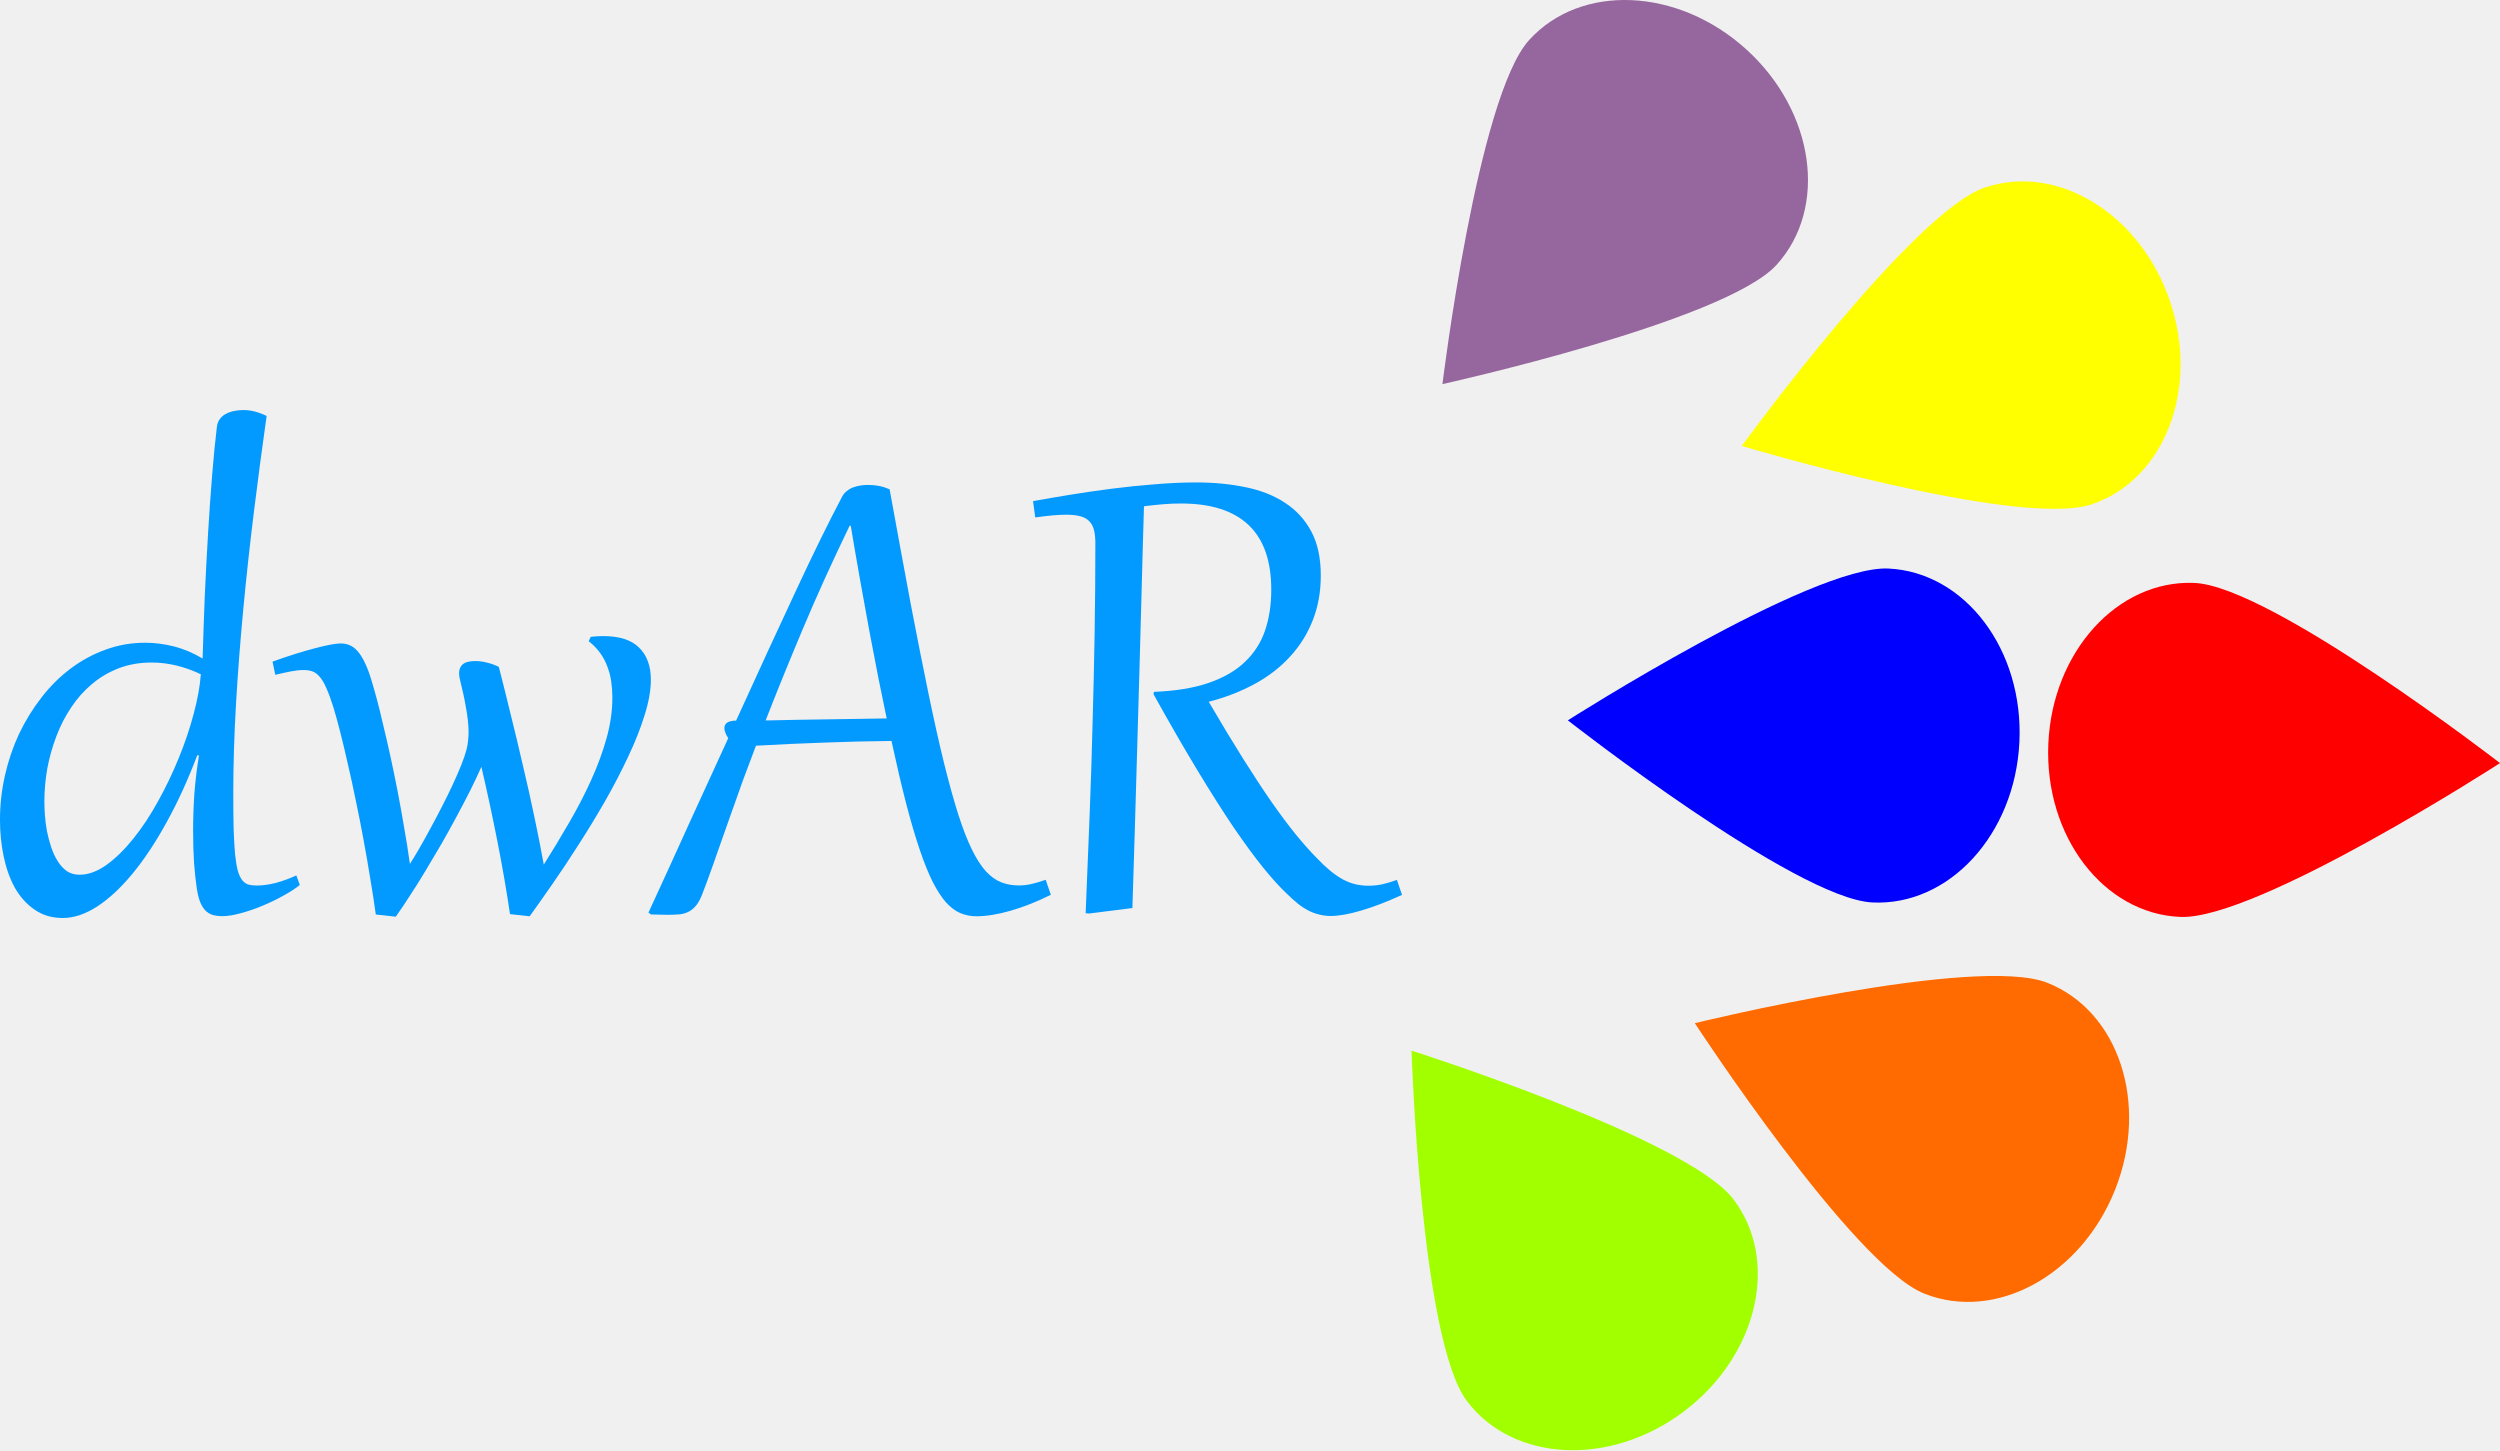
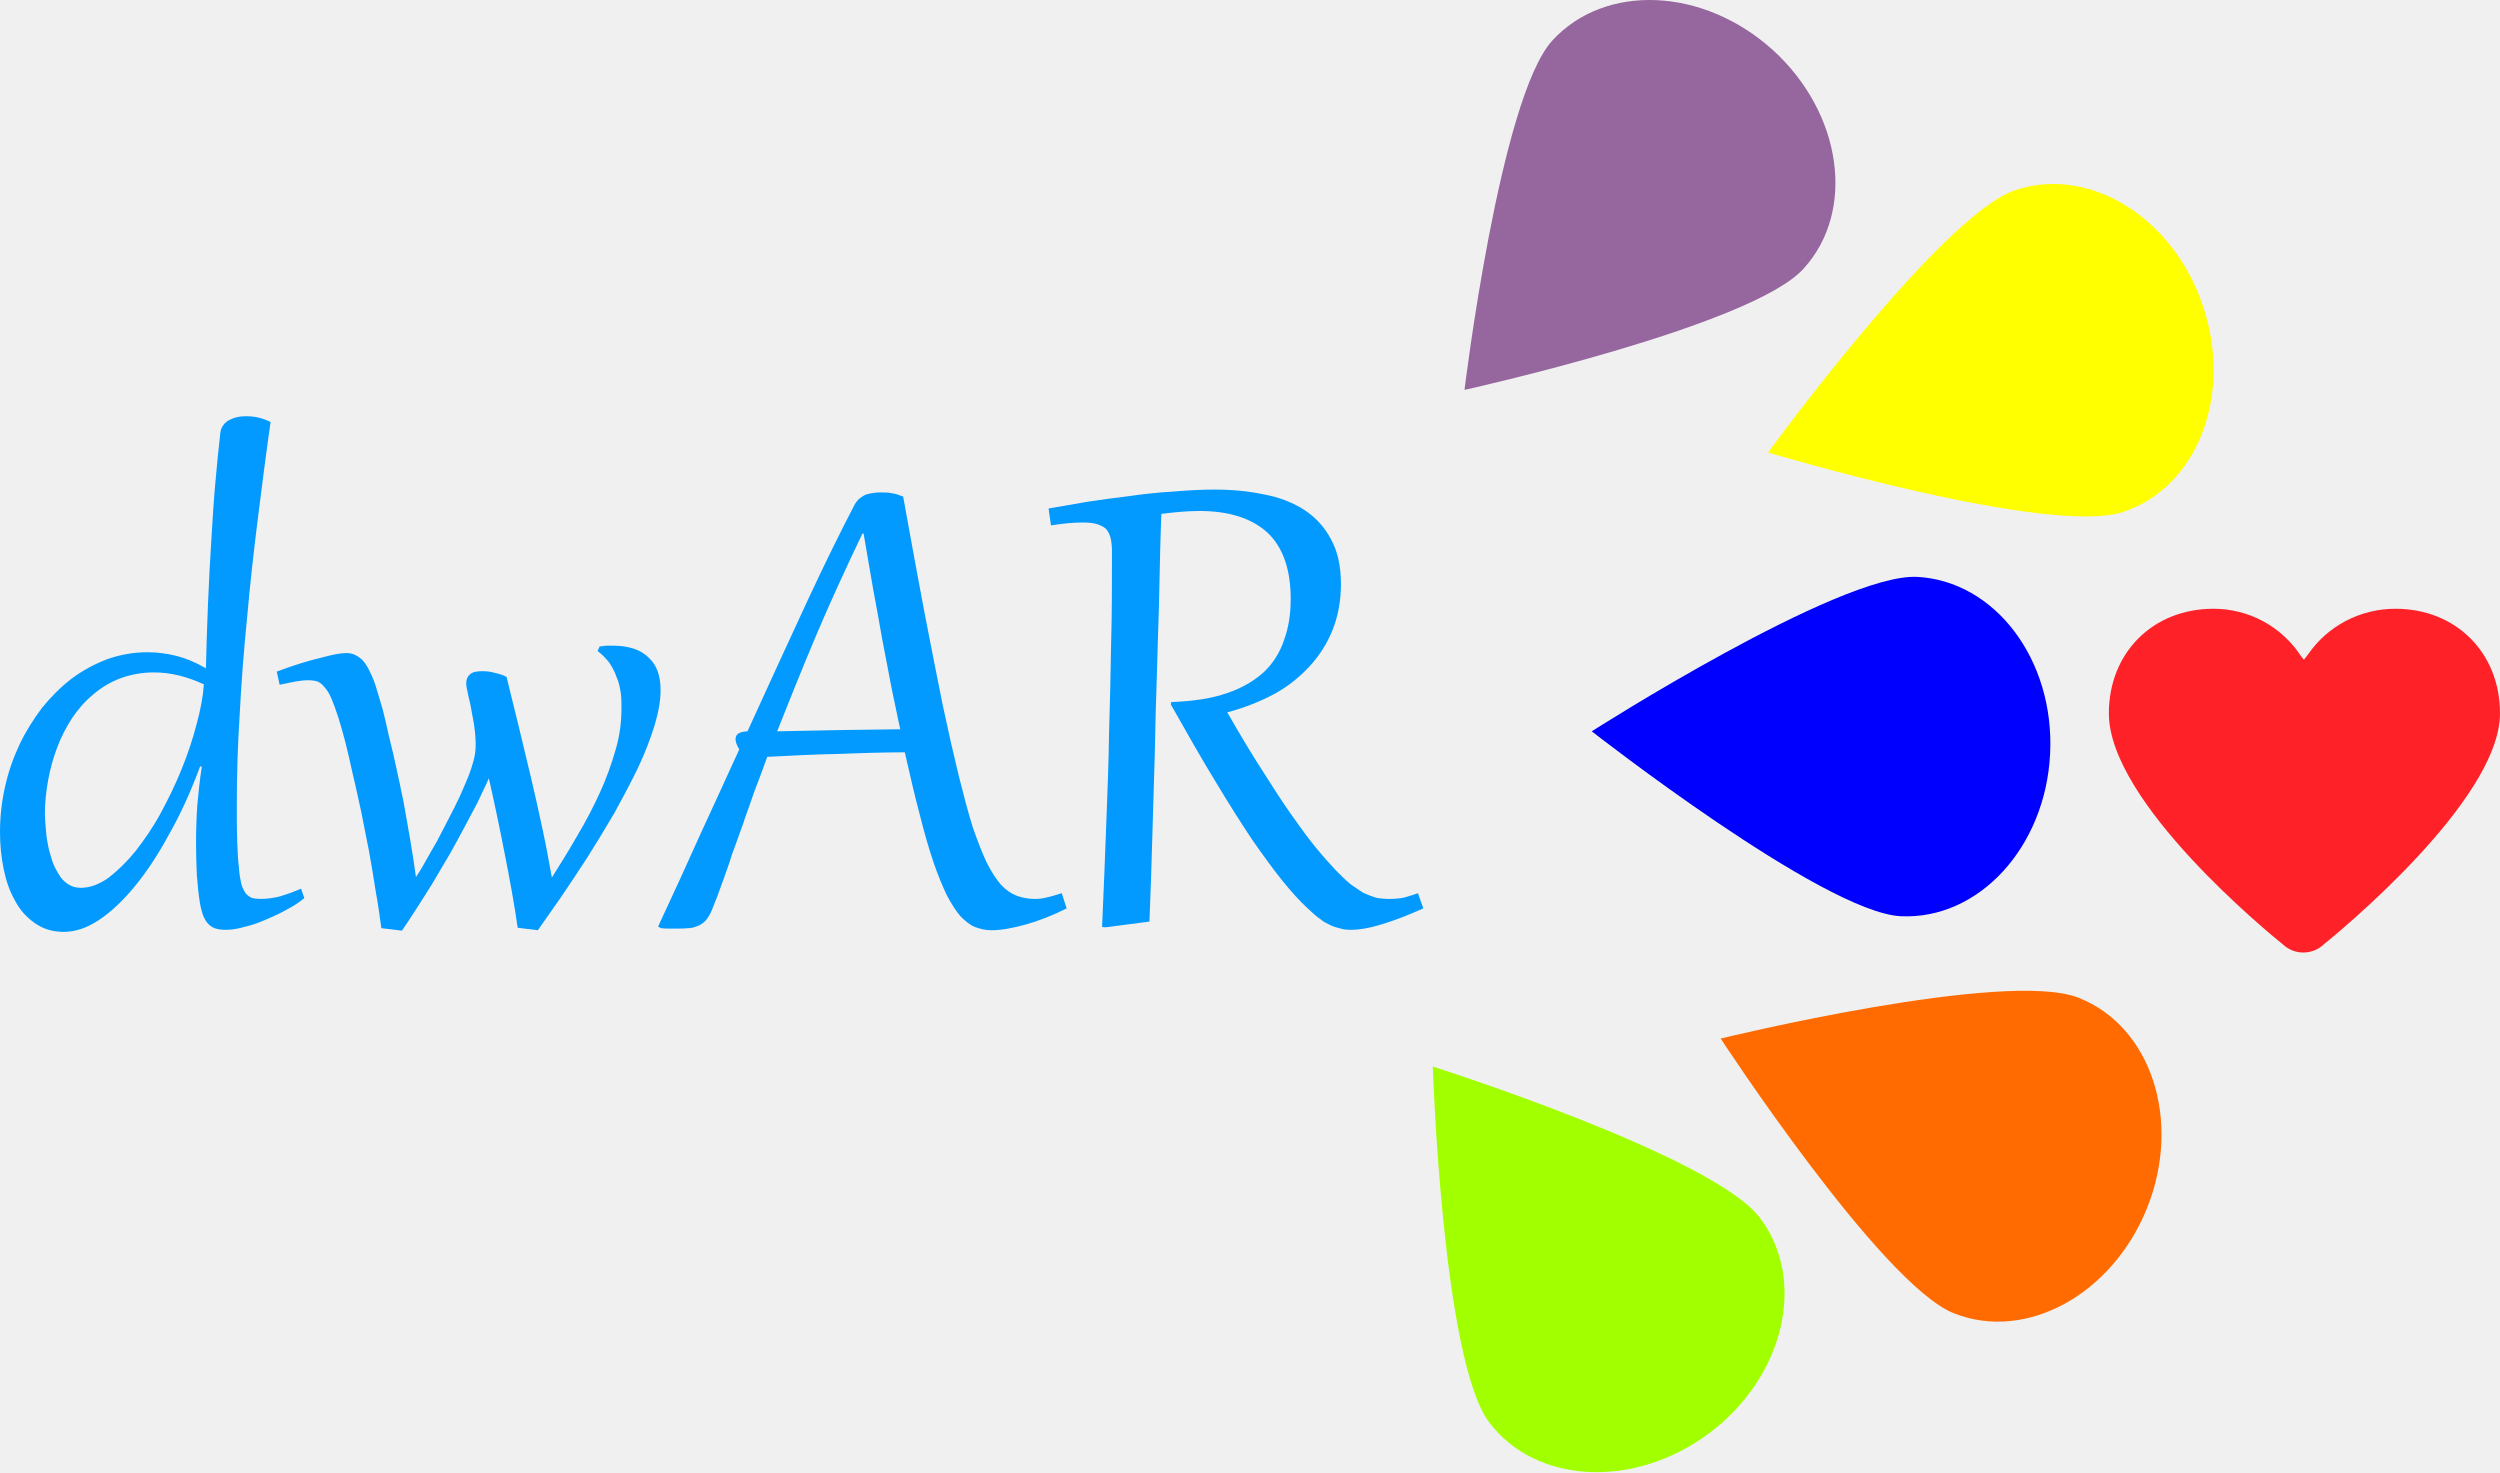
- <svg xmlns="http://www.w3.org/2000/svg" version="1.1" id="Layer_1" x="0px" y="0px" viewBox="0 0 493.008 285.986" xml:space="preserve" width="493.008" height="285.986">
-   <defs id="defs89">
-     <linearGradient id="SVGID_1_" gradientUnits="userSpaceOnUse" x1="20.532" y1="20.532" x2="113.944" y2="113.943">
-       <stop offset="0" style="stop-color:#6EC7DB" id="stop2" />
-       <stop offset="1" style="stop-color:#30AFCC" id="stop4" />
-     </linearGradient>
+ <svg xmlns="http://www.w3.org/2000/svg" version="1.1" id="Layer_1" x="0px" y="0px" viewBox="0 0 485.624 285.969" xml:space="preserve" width="485.624" height="285.969">
+   <defs id="defs39">
+     <pattern y="0" x="0" height="6" width="6" patternUnits="userSpaceOnUse" id="EMFhbasepattern" />
  </defs>
-   <g id="g56" transform="translate(-9.122359,-128.8392)" />
-   <g id="g58" transform="translate(-9.122359,-128.8392)" />
-   <g id="g60" transform="translate(-9.122359,-128.8392)" />
-   <g id="g62" transform="translate(-9.122359,-128.8392)" />
-   <g id="g64" transform="translate(-9.122359,-128.8392)" />
-   <g id="g66" transform="translate(-9.122359,-128.8392)" />
-   <g id="g68" transform="translate(-9.122359,-128.8392)" />
-   <g id="g70" transform="translate(-9.122359,-128.8392)" />
-   <g id="g72" transform="translate(-9.122359,-128.8392)" />
-   <g id="g74" transform="translate(-9.122359,-128.8392)" />
-   <g id="g76" transform="translate(-9.122359,-128.8392)" />
-   <g id="g78" transform="translate(-9.122359,-128.8392)" />
-   <g id="g80" transform="translate(-9.122359,-128.8392)" />
-   <g id="g82" transform="translate(-9.122359,-128.8392)" />
-   <g id="g84" transform="translate(-9.122359,-128.8392)" />
-   <flowRoot xml:space="preserve" id="flowRoot962" style="font-style:normal;font-weight:normal;font-size:40px;line-height:1.25;font-family:sans-serif;letter-spacing:0px;word-spacing:0px;fill:#000000;fill-opacity:1;stroke:none" transform="translate(-9.122359,-128.8392)">
-     <flowRegion id="flowRegion964">
-       <rect id="rect966" width="244" height="57" x="67" y="414" />
-     </flowRegion>
-     <flowPara id="flowPara968" />
-   </flowRoot>
-   <g id="layer2" transform="translate(-9.122359,-128.8392)" />
-   <g id="layer1" transform="translate(-9.122359,-128.8392)">
-     <g transform="matrix(0.1994633,-4.115556,3.424897,0.16599,254.8482,111.6913)" style="fill:#0000ff;fill-opacity:1;fill-rule:evenodd" id="g16-4">
-       <path style="fill:#0000ff;fill-opacity:1" d="m -37.847,46.732 c 4.418,0 8,-3.582 8,-8 0,-4.418 -8,-18 -8,-18 0,0 -8,13.582 -8,18 0,4.418 3.582,8 8,8 z" id="path4" />
-     </g>
-     <g aria-label="dwAR" transform="matrix(3.703268,0,0,3.703268,-432.2031,-1356.126)" style="font-style:normal;font-variant:normal;font-weight:normal;font-stretch:normal;font-size:40px;line-height:1.25;font-family:Gabriola;-inkscape-font-specification:'Gabriola, Normal';font-variant-ligatures:normal;font-variant-caps:normal;font-variant-numeric:normal;font-feature-settings:normal;text-align:start;letter-spacing:0px;word-spacing:0px;writing-mode:lr-tb;text-anchor:start;fill:#039aff;fill-opacity:1;stroke:#ffffff;stroke-width:0;stroke-miterlimit:4;stroke-dasharray:none;stroke-opacity:1" id="flowRoot954">
-       <path d="m 133.371,423.133 q -0.352,2.48 -0.674,5.078 -0.322,2.598 -0.566,5.176 -0.244,2.578 -0.391,5.078 -0.146,2.5 -0.146,4.795 0,1.104 0.019,1.895 0.029,0.791 0.078,1.338 0.059,0.547 0.146,0.869 0.098,0.322 0.234,0.498 0.146,0.176 0.332,0.234 0.186,0.049 0.439,0.049 0.469,0 1.006,-0.137 0.547,-0.146 1.104,-0.4 l 0.186,0.508 q -0.352,0.283 -0.889,0.576 -0.527,0.293 -1.113,0.537 -0.586,0.244 -1.152,0.391 -0.557,0.156 -0.967,0.156 -0.303,0 -0.527,-0.068 -0.225,-0.068 -0.391,-0.244 -0.156,-0.166 -0.273,-0.449 -0.107,-0.283 -0.176,-0.723 -0.088,-0.586 -0.146,-1.367 -0.049,-0.781 -0.049,-1.699 0,-0.977 0.068,-1.982 0.078,-1.016 0.244,-2.022 l -0.088,-0.019 q -0.752,1.982 -1.641,3.584 -0.879,1.602 -1.816,2.734 -0.938,1.133 -1.885,1.748 -0.947,0.605 -1.816,0.605 -0.879,0 -1.514,-0.449 -0.635,-0.439 -1.045,-1.162 -0.4,-0.732 -0.596,-1.67 -0.195,-0.947 -0.195,-1.943 0,-1.201 0.264,-2.363 0.264,-1.172 0.752,-2.217 0.498,-1.045 1.191,-1.934 0.693,-0.898 1.553,-1.543 0.859,-0.645 1.855,-1.006 1.006,-0.371 2.109,-0.371 0.771,0 1.533,0.195 0.771,0.195 1.533,0.645 0.049,-1.66 0.117,-3.369 0.078,-1.719 0.176,-3.34 0.098,-1.621 0.215,-3.066 0.117,-1.445 0.254,-2.578 0.029,-0.234 0.156,-0.4 0.127,-0.176 0.322,-0.273 0.195,-0.107 0.439,-0.156 0.244,-0.049 0.498,-0.049 0.586,0 1.23,0.313 z m -3.506,13.76 q -1.318,-0.625 -2.617,-0.625 -0.947,0 -1.748,0.303 -0.791,0.303 -1.426,0.84 -0.635,0.527 -1.113,1.25 -0.479,0.713 -0.791,1.543 -0.312,0.82 -0.479,1.709 -0.156,0.889 -0.156,1.768 0,0.312 0.029,0.723 0.029,0.4 0.107,0.84 0.088,0.43 0.225,0.85 0.137,0.41 0.342,0.742 0.205,0.332 0.488,0.537 0.293,0.195 0.684,0.195 0.703,0 1.436,-0.527 0.732,-0.527 1.426,-1.397 0.703,-0.869 1.318,-1.992 0.625,-1.123 1.104,-2.305 0.488,-1.191 0.791,-2.344 0.312,-1.162 0.381,-2.109 z" style="fill:#039aff;fill-opacity:1" id="path1108" />
-       <path d="m 146.33,449.666 q -0.273,-1.855 -0.664,-3.838 -0.391,-1.992 -0.859,-4.004 -0.264,0.596 -0.605,1.279 -0.342,0.674 -0.732,1.397 -0.381,0.713 -0.801,1.445 -0.42,0.723 -0.84,1.416 -0.41,0.684 -0.82,1.309 -0.4,0.625 -0.762,1.133 l -1.064,-0.117 q -0.127,-0.938 -0.303,-1.963 -0.166,-1.035 -0.361,-2.08 -0.195,-1.055 -0.41,-2.07 -0.205,-1.016 -0.42,-1.924 -0.205,-0.918 -0.4,-1.68 -0.195,-0.771 -0.361,-1.309 -0.195,-0.625 -0.371,-1.016 -0.166,-0.391 -0.352,-0.605 -0.176,-0.215 -0.381,-0.293 -0.205,-0.078 -0.469,-0.078 -0.312,0 -0.674,0.068 -0.352,0.068 -0.85,0.186 l -0.146,-0.703 q 1.309,-0.469 2.266,-0.713 0.957,-0.254 1.367,-0.254 0.244,0 0.459,0.088 0.225,0.088 0.42,0.303 0.195,0.215 0.381,0.586 0.186,0.371 0.361,0.938 0.127,0.41 0.293,1.025 0.166,0.615 0.342,1.387 0.186,0.762 0.381,1.65 0.195,0.889 0.381,1.846 0.186,0.957 0.352,1.953 0.176,0.986 0.312,1.963 0.215,-0.332 0.498,-0.82 0.283,-0.488 0.586,-1.055 0.312,-0.566 0.615,-1.162 0.312,-0.605 0.576,-1.172 0.264,-0.566 0.459,-1.055 0.195,-0.488 0.283,-0.83 0.059,-0.234 0.078,-0.459 0.029,-0.234 0.029,-0.459 0,-0.303 -0.039,-0.645 -0.039,-0.352 -0.107,-0.703 -0.059,-0.352 -0.137,-0.703 -0.078,-0.352 -0.156,-0.664 -0.068,-0.264 -0.068,-0.42 0,-0.312 0.195,-0.479 0.205,-0.176 0.674,-0.176 0.313,0 0.635,0.088 0.332,0.078 0.615,0.225 0.312,1.211 0.635,2.549 0.332,1.328 0.645,2.695 0.322,1.357 0.605,2.705 0.283,1.338 0.508,2.578 0.684,-1.084 1.338,-2.217 0.664,-1.133 1.172,-2.256 0.518,-1.133 0.83,-2.246 0.312,-1.113 0.312,-2.168 0,-0.439 -0.059,-0.85 -0.059,-0.42 -0.205,-0.801 -0.137,-0.381 -0.381,-0.723 -0.244,-0.342 -0.615,-0.635 l 0.107,-0.234 q 0.176,-0.019 0.342,-0.029 0.166,-0.01 0.322,-0.01 1.299,0 1.914,0.615 0.625,0.615 0.625,1.709 0,0.83 -0.332,1.885 -0.322,1.045 -0.869,2.197 -0.537,1.152 -1.221,2.354 -0.684,1.191 -1.406,2.314 -0.713,1.123 -1.406,2.119 -0.684,0.986 -1.221,1.729 z" style="fill:#039aff;fill-opacity:1" id="path1110" />
-       <path d="m 158.205,444.031 q -0.352,0.996 -0.615,1.738 -0.254,0.732 -0.449,1.279 -0.195,0.547 -0.342,0.947 -0.146,0.391 -0.273,0.713 -0.156,0.371 -0.352,0.576 -0.195,0.205 -0.42,0.293 -0.225,0.098 -0.488,0.107 -0.264,0.019 -0.557,0.019 -0.166,0 -0.41,-0.01 -0.254,0 -0.459,-0.01 l -0.137,-0.098 q 1.172,-2.539 2.217,-4.854 1.055,-2.314 2.031,-4.434 -0.205,-0.322 -0.205,-0.537 0,-0.391 0.625,-0.4 1.787,-3.926 3.184,-6.914 1.396,-2.998 2.461,-5.01 0.098,-0.186 0.254,-0.303 0.156,-0.127 0.342,-0.195 0.186,-0.068 0.391,-0.098 0.205,-0.029 0.4,-0.029 0.283,0 0.557,0.049 0.273,0.049 0.586,0.186 0.615,3.389 1.123,6.104 0.518,2.705 0.957,4.824 0.439,2.119 0.83,3.701 0.391,1.572 0.752,2.705 0.361,1.123 0.723,1.855 0.361,0.732 0.742,1.152 0.391,0.42 0.82,0.586 0.43,0.166 0.938,0.166 0.332,0 0.674,-0.078 0.342,-0.078 0.752,-0.225 l 0.273,0.801 q -1.123,0.557 -2.148,0.85 -1.025,0.293 -1.816,0.293 -0.449,0 -0.85,-0.166 -0.391,-0.166 -0.762,-0.566 -0.361,-0.41 -0.713,-1.094 -0.342,-0.684 -0.693,-1.719 -0.352,-1.035 -0.723,-2.461 -0.371,-1.436 -0.781,-3.33 -1.807,0.019 -3.574,0.088 -1.758,0.059 -3.643,0.166 -0.381,1.006 -0.693,1.846 -0.303,0.84 -0.527,1.484 z m 8.184,-4.785 q -0.205,-0.967 -0.439,-2.139 -0.234,-1.182 -0.479,-2.49 -0.244,-1.318 -0.498,-2.744 -0.254,-1.426 -0.498,-2.891 h -0.059 q -1.406,2.91 -2.51,5.537 -1.104,2.627 -1.963,4.834 1.68,-0.039 3.252,-0.059 1.572,-0.029 3.193,-0.049 z" style="fill:#039aff;fill-opacity:1" id="path1112" />
-       <path d="m 177.502,429.94 q 0,-0.41 -0.068,-0.703 -0.068,-0.293 -0.244,-0.479 -0.166,-0.186 -0.469,-0.273 -0.303,-0.088 -0.771,-0.088 -0.645,0 -1.65,0.146 l -0.117,-0.869 q 0.908,-0.166 1.982,-0.342 1.084,-0.176 2.217,-0.322 1.143,-0.146 2.285,-0.234 1.152,-0.098 2.207,-0.098 1.416,0 2.627,0.254 1.211,0.244 2.1,0.83 0.889,0.576 1.397,1.523 0.508,0.947 0.508,2.354 0,1.299 -0.43,2.383 -0.42,1.074 -1.201,1.924 -0.771,0.85 -1.875,1.455 -1.104,0.605 -2.461,0.957 1.016,1.738 1.846,3.057 0.83,1.318 1.523,2.314 0.693,0.986 1.27,1.699 0.576,0.703 1.084,1.221 0.4,0.42 0.752,0.713 0.352,0.283 0.674,0.459 0.332,0.176 0.664,0.254 0.332,0.078 0.693,0.078 0.391,0 0.742,-0.078 0.352,-0.078 0.771,-0.234 l 0.273,0.801 q -1.24,0.566 -2.197,0.84 -0.957,0.283 -1.602,0.283 -0.322,0 -0.615,-0.078 -0.293,-0.068 -0.576,-0.215 -0.283,-0.146 -0.566,-0.371 -0.283,-0.234 -0.605,-0.547 -0.527,-0.498 -1.221,-1.348 -0.693,-0.859 -1.572,-2.139 -0.869,-1.289 -1.934,-3.047 -1.064,-1.758 -2.344,-4.063 l 0.019,-0.127 q 1.729,-0.068 2.92,-0.479 1.191,-0.41 1.924,-1.113 0.742,-0.703 1.074,-1.67 0.332,-0.977 0.332,-2.178 0,-2.305 -1.211,-3.447 -1.211,-1.143 -3.584,-1.143 -0.508,0 -0.967,0.039 -0.459,0.039 -1.016,0.107 -0.019,0.752 -0.059,2.012 -0.029,1.26 -0.078,2.9 -0.039,1.631 -0.098,3.584 -0.059,1.943 -0.117,4.072 -0.059,2.119 -0.127,4.365 -0.068,2.236 -0.137,4.463 l -2.314,0.293 -0.176,-0.019 q 0.117,-2.803 0.215,-5.313 0.098,-2.51 0.156,-4.883 0.068,-2.383 0.107,-4.707 0.039,-2.334 0.039,-4.775 z" style="fill:#039aff;fill-opacity:1" id="path1114" />
-     </g>
-     <path style="fill:#96669e;fill-opacity:1;fill-rule:evenodd;stroke-width:3.759" d="m 353.515,138.591 c -13.477,-12.239 -32.659,-13.07 -42.844,-1.854 -10.185,11.215 -17.093,67.851 -17.093,67.851 0,0 55.712,-12.313 65.897,-23.529 10.185,-11.215 7.517,-30.229 -5.96,-42.468 z" id="path4-2" />
-     <path style="fill:#ff6b00;fill-opacity:1;fill-rule:evenodd;stroke-width:3.759" d="m 426.252,363.386 c 6.693,-16.93 0.697,-35.17 -13.392,-40.739 -14.089,-5.57 -69.517,7.964 -69.517,7.964 0,0 31.191,47.776 45.28,53.346 14.089,5.57 30.936,-3.64 37.629,-20.57 z" id="path4-6" />
-     <path style="fill:#a2ff00;fill-opacity:1;fill-rule:evenodd;stroke-width:3.759" d="m 341.243,407.144 c 14.522,-10.979 18.888,-29.676 9.752,-41.761 -9.136,-12.085 -63.516,-29.356 -63.516,-29.356 0,0 1.79,57.028 10.927,69.113 9.136,12.085 28.315,12.982 42.837,2.003 z" id="path4-29" />
-     <path style="fill:#ffff00;fill-opacity:1;fill-rule:evenodd;stroke-width:3.759" d="m 437.076,188.289 c -5.818,-17.25 -22.172,-27.309 -36.528,-22.467 -14.355,4.842 -47.949,50.96 -47.949,50.96 0,0 54.663,16.351 69.018,11.509 14.355,-4.842 21.276,-22.751 15.458,-40.001 z" id="path4-4" />
-     <path style="fill:#ff0000;fill-opacity:1;fill-rule:evenodd;stroke-width:3.759" d="m 413.058,275.573 c -0.766,18.189 10.884,33.451 26.02,34.088 15.137,0.637 63.052,-30.338 63.052,-30.338 0,0 -45.143,-34.893 -60.279,-35.53 -15.136,-0.637 -28.028,13.591 -28.794,31.78 z" id="path4-1" />
-   </g>
+   <path style="fill:#fe2127;fill-opacity:1;stroke-width:0.237" d="m 465.302,118.251 c -6.831,0 -13.176,3.328 -16.991,8.908 l -0.788,1.001 -0.525,-0.67 c -3.771,-5.787 -10.129,-9.24 -17.03,-9.24 -11.775,0 -20.322,8.546 -20.322,20.32 0,17.385 31.471,43.005 33.766,44.85 1.084,1.035 2.501,1.605 4.005,1.605 1.505,0 2.922,-0.569 4.007,-1.606 2.303,-1.857 34.199,-27.883 34.199,-44.848 0,-11.774 -8.547,-20.32 -20.322,-20.32 z" id="path4" />
+   <g id="g6" transform="translate(-526.6385,-106.032)" />
+   <g id="g8" transform="translate(-526.6385,-106.032)" />
+   <g id="g10" transform="translate(-526.6385,-106.032)" />
+   <g id="g12" transform="translate(-526.6385,-106.032)" />
+   <g id="g14" transform="translate(-526.6385,-106.032)" />
+   <g id="g16" transform="translate(-526.6385,-106.032)" />
+   <g id="g18" transform="translate(-526.6385,-106.032)" />
+   <g id="g20" transform="translate(-526.6385,-106.032)" />
+   <g id="g22" transform="translate(-526.6385,-106.032)" />
+   <g id="g24" transform="translate(-526.6385,-106.032)" />
+   <g id="g26" transform="translate(-526.6385,-106.032)" />
+   <g id="g28" transform="translate(-526.6385,-106.032)" />
+   <g id="g30" transform="translate(-526.6385,-106.032)" />
+   <g id="g32" transform="translate(-526.6385,-106.032)" />
+   <g id="g34" transform="translate(-526.6385,-106.032)" />
+   <path id="path851" d="m 398.237,146.377 c 0.88,-18.24 -10.72,-33.52 -25.84,-34.32 -15.12,-0.72 -63.2,30 -63.2,30 0,0 44.88,35.12 60,35.92 15.2,0.72 28.16,-13.44 29.04,-31.6 z" style="fill:#0000ff;fill-opacity:1;fill-rule:evenodd;stroke:none" />
+   <path id="path853" d="m 52.56,81.977 c -0.88,6.16 -1.68,12.4 -2.48,18.8 -0.8,6.4 -1.52,12.8 -2.08,19.2 -0.64,6.32 -1.12,12.64 -1.44,18.8 -0.4,6.16 -0.56,12.08 -0.56,17.76 0,2.72 0,5.04 0.08,7.04 0.08,1.92 0.16,3.6 0.32,4.88 0.08,1.36 0.32,2.48 0.48,3.28 0.24,0.8 0.56,1.36 0.88,1.84 0.4,0.4 0.8,0.72 1.28,0.88 0.4,0.08 0.96,0.16 1.6,0.16 1.12,0 2.4,-0.16 3.68,-0.48 1.36,-0.4 2.72,-0.88 4.16,-1.52 l 0.64,1.84 c -0.88,0.72 -1.92,1.44 -3.28,2.16 -1.28,0.72 -2.64,1.36 -4.16,2 -1.44,0.64 -2.8,1.12 -4.24,1.44 -1.36,0.4 -2.56,0.56 -3.6,0.56 -0.72,0 -1.36,-0.08 -1.92,-0.24 -0.56,-0.16 -1.04,-0.48 -1.44,-0.88 -0.4,-0.4 -0.72,-0.96 -1.04,-1.68 -0.24,-0.72 -0.48,-1.6 -0.64,-2.64 -0.24,-1.44 -0.4,-3.2 -0.56,-5.12 -0.08,-1.92 -0.16,-4 -0.16,-6.24 0,-2.4 0.08,-4.88 0.24,-7.36 0.24,-2.48 0.48,-5.04 0.88,-7.52 l -0.32,-0.08 c -1.84,4.96 -3.84,9.36 -6.08,13.28 -2.16,4 -4.4,7.36 -6.72,10.16 -2.32,2.8 -4.64,4.96 -6.96,6.48 -2.32,1.52 -4.56,2.24 -6.72,2.24 -2.16,0 -4,-0.56 -5.6,-1.68 C 5.2,178.217 3.92,176.857 2.96,175.017 1.92,173.257 1.2,171.177 0.72,168.857 0.24,166.537 0,164.137 0,161.657 c 0,-2.96 0.32,-5.92 0.96,-8.72 0.64,-2.96 1.6,-5.68 2.8,-8.24 1.2,-2.56 2.72,-4.96 4.4,-7.2 1.76,-2.16 3.68,-4.08 5.76,-5.68 2.16,-1.6 4.4,-2.8 6.88,-3.76 2.48,-0.88 5.12,-1.36 7.84,-1.36 1.84,0 3.76,0.24 5.68,0.72 1.84,0.48 3.76,1.28 5.68,2.4 0.08,-4.08 0.24,-8.24 0.4,-12.48 0.16,-4.24 0.4,-8.32 0.64,-12.32 0.24,-4 0.48,-7.84 0.8,-11.36 0.32,-3.6 0.64,-6.8 0.96,-9.6 0.08,-0.56 0.24,-1.04 0.56,-1.44 0.32,-0.48 0.72,-0.8 1.2,-1.04 0.48,-0.24 1.04,-0.48 1.6,-0.56 0.64,-0.16 1.28,-0.16 1.84,-0.16 1.44,0 2.96,0.32 4.56,1.12 z M 39.6,132.937 c -3.28,-1.52 -6.48,-2.32 -9.68,-2.32 -2.32,0 -4.48,0.4 -6.48,1.12 -1.92,0.72 -3.68,1.76 -5.28,3.12 -1.6,1.28 -2.96,2.88 -4.16,4.64 -1.12,1.76 -2.16,3.68 -2.88,5.68 -0.8,2.08 -1.36,4.16 -1.76,6.32 -0.4,2.24 -0.64,4.4 -0.64,6.56 0,0.8 0.08,1.68 0.16,2.72 0.08,0.96 0.16,2 0.4,3.12 0.16,1.04 0.48,2.08 0.8,3.12 0.32,1.04 0.8,1.92 1.28,2.72 0.48,0.88 1.12,1.52 1.84,2 0.72,0.48 1.52,0.72 2.48,0.72 1.76,0 3.52,-0.64 5.36,-1.92 1.76,-1.36 3.52,-3.04 5.28,-5.2 1.68,-2.16 3.36,-4.56 4.88,-7.36 1.52,-2.8 2.88,-5.6 4.08,-8.56 1.2,-2.96 2.16,-5.84 2.88,-8.64 0.8,-2.88 1.28,-5.52 1.44,-7.84 z" style="fill:#039aff;fill-opacity:1;fill-rule:nonzero;stroke:none" />
+   <path id="path855" d="m 52.56,81.977 c -0.88,6.16 -1.68,12.4 -2.48,18.8 -0.8,6.4 -1.52,12.8 -2.08,19.2 -0.64,6.32 -1.12,12.64 -1.44,18.8 -0.4,6.16 -0.56,12.08 -0.56,17.76 0,2.72 0,5.04 0.08,7.04 0.08,1.92 0.16,3.6 0.32,4.88 0.08,1.36 0.32,2.48 0.48,3.28 0.24,0.8 0.56,1.36 0.88,1.84 0.4,0.4 0.8,0.72 1.28,0.88 0.4,0.08 0.96,0.16 1.6,0.16 1.12,0 2.4,-0.16 3.68,-0.48 1.36,-0.4 2.72,-0.88 4.16,-1.52 l 0.64,1.84 c -0.88,0.72 -1.92,1.44 -3.28,2.16 -1.28,0.72 -2.64,1.36 -4.16,2 -1.44,0.64 -2.8,1.12 -4.24,1.44 -1.36,0.4 -2.56,0.56 -3.6,0.56 -0.72,0 -1.36,-0.08 -1.92,-0.24 -0.56,-0.16 -1.04,-0.48 -1.44,-0.88 -0.4,-0.4 -0.72,-0.96 -1.04,-1.68 -0.24,-0.72 -0.48,-1.6 -0.64,-2.64 -0.24,-1.44 -0.4,-3.2 -0.56,-5.12 -0.08,-1.92 -0.16,-4 -0.16,-6.24 0,-2.4 0.08,-4.88 0.24,-7.36 0.24,-2.48 0.48,-5.04 0.88,-7.52 l -0.32,-0.08 c -1.84,4.96 -3.84,9.36 -6.08,13.28 -2.16,4 -4.4,7.36 -6.72,10.16 -2.32,2.8 -4.64,4.96 -6.96,6.48 -2.32,1.52 -4.56,2.24 -6.72,2.24 -2.16,0 -4,-0.56 -5.6,-1.68 C 5.2,178.217 3.92,176.857 2.96,175.017 1.92,173.257 1.2,171.177 0.72,168.857 0.24,166.537 0,164.137 0,161.657 c 0,-2.96 0.32,-5.92 0.96,-8.72 0.64,-2.96 1.6,-5.68 2.8,-8.24 1.2,-2.56 2.72,-4.96 4.4,-7.2 1.76,-2.16 3.68,-4.08 5.76,-5.68 2.16,-1.6 4.4,-2.8 6.88,-3.76 2.48,-0.88 5.12,-1.36 7.84,-1.36 1.84,0 3.76,0.24 5.68,0.72 1.84,0.48 3.76,1.28 5.68,2.4 0.08,-4.08 0.24,-8.24 0.4,-12.48 0.16,-4.24 0.4,-8.32 0.64,-12.32 0.24,-4 0.48,-7.84 0.8,-11.36 0.32,-3.6 0.64,-6.8 0.96,-9.6 0.08,-0.56 0.24,-1.04 0.56,-1.44 0.32,-0.48 0.72,-0.8 1.2,-1.04 0.48,-0.24 1.04,-0.48 1.6,-0.56 0.64,-0.16 1.28,-0.16 1.84,-0.16 1.44,0 2.96,0.32 4.56,1.12 z M 39.6,132.937 c -3.28,-1.52 -6.48,-2.32 -9.68,-2.32 -2.32,0 -4.48,0.4 -6.48,1.12 -1.92,0.72 -3.68,1.76 -5.28,3.12 -1.6,1.28 -2.96,2.88 -4.16,4.64 -1.12,1.76 -2.16,3.68 -2.88,5.68 -0.8,2.08 -1.36,4.16 -1.76,6.32 -0.4,2.24 -0.64,4.4 -0.64,6.56 0,0.8 0.08,1.68 0.16,2.72 0.08,0.96 0.16,2 0.4,3.12 0.16,1.04 0.48,2.08 0.8,3.12 0.32,1.04 0.8,1.92 1.28,2.72 0.48,0.88 1.12,1.52 1.84,2 0.72,0.48 1.52,0.72 2.48,0.72 1.76,0 3.52,-0.64 5.36,-1.92 1.76,-1.36 3.52,-3.04 5.28,-5.2 1.68,-2.16 3.36,-4.56 4.88,-7.36 1.52,-2.8 2.88,-5.6 4.08,-8.56 1.2,-2.96 2.16,-5.84 2.88,-8.64 0.8,-2.88 1.28,-5.52 1.44,-7.84 z" style="fill:none;stroke:none" />
+   <path id="path857" d="m 100.559,180.217 c -0.64,-4.56 -1.52,-9.28 -2.48,-14.16 -0.96,-4.96 -2,-9.92 -3.12,-14.88 -0.64,1.52 -1.44,3.04 -2.24,4.8 -0.88,1.6 -1.76,3.36 -2.72,5.12 -0.96,1.76 -1.92,3.6 -2.96,5.36 -1.04,1.76 -2.08,3.52 -3.12,5.28 -1.04,1.68 -2.08,3.28 -3.04,4.8 -1.04,1.6 -1.92,2.96 -2.8,4.24 l -4,-0.48 c -0.32,-2.32 -0.64,-4.72 -1.12,-7.28 -0.4,-2.56 -0.8,-5.12 -1.28,-7.68 -0.48,-2.56 -1.04,-5.12 -1.52,-7.68 -0.56,-2.48 -1.04,-4.88 -1.6,-7.12 -0.48,-2.24 -0.96,-4.32 -1.44,-6.24 -0.48,-1.84 -0.96,-3.52 -1.36,-4.8 -0.48,-1.52 -0.96,-2.8 -1.36,-3.76 -0.4,-0.96 -0.88,-1.76 -1.36,-2.24 -0.4,-0.56 -0.88,-0.88 -1.36,-1.12 -0.56,-0.16 -1.12,-0.24 -1.76,-0.24 -0.8,0 -1.6,0.08 -2.48,0.24 -0.88,0.16 -1.92,0.4 -3.12,0.64 l -0.56,-2.56 c 3.2,-1.2 6,-2.08 8.4,-2.64 2.32,-0.64 4,-0.96 5.04,-0.96 0.56,0 1.2,0.08 1.68,0.32 0.56,0.24 1.12,0.64 1.6,1.12 0.48,0.56 0.96,1.28 1.36,2.16 0.48,0.96 0.96,2.08 1.36,3.52 0.32,0.96 0.64,2.24 1.12,3.76 0.4,1.52 0.8,3.28 1.2,5.12 0.48,1.92 0.96,3.92 1.44,6.16 0.48,2.16 0.96,4.48 1.44,6.8 0.4,2.4 0.88,4.8 1.28,7.28 0.4,2.4 0.8,4.8 1.12,7.28 0.56,-0.88 1.2,-1.84 1.84,-3.04 0.72,-1.28 1.44,-2.56 2.24,-3.92 0.72,-1.44 1.52,-2.88 2.24,-4.32 0.8,-1.52 1.52,-2.96 2.16,-4.32 0.64,-1.44 1.2,-2.72 1.68,-3.92 0.48,-1.2 0.8,-2.24 1.04,-3.12 0.16,-0.56 0.24,-1.12 0.32,-1.68 0.08,-0.56 0.08,-1.12 0.08,-1.68 0,-0.72 -0.08,-1.52 -0.16,-2.4 -0.08,-0.88 -0.24,-1.76 -0.4,-2.56 -0.16,-0.88 -0.32,-1.76 -0.48,-2.64 -0.24,-0.88 -0.4,-1.68 -0.56,-2.48 -0.16,-0.64 -0.24,-1.12 -0.24,-1.52 0,-0.8 0.24,-1.36 0.72,-1.76 0.48,-0.48 1.28,-0.64 2.48,-0.64 0.72,0 1.52,0.08 2.32,0.32 0.8,0.16 1.6,0.4 2.32,0.8 0.72,2.96 1.52,6.16 2.32,9.44 0.8,3.28 1.6,6.64 2.4,10 0.8,3.36 1.52,6.64 2.24,10 0.72,3.28 1.28,6.48 1.84,9.52 1.68,-2.64 3.36,-5.36 4.96,-8.16 1.68,-2.8 3.12,-5.6 4.4,-8.4 1.28,-2.8 2.24,-5.52 3.04,-8.32 0.8,-2.72 1.12,-5.44 1.12,-8 0,-1.12 0,-2.16 -0.16,-3.12 -0.16,-1.04 -0.4,-2.08 -0.8,-2.96 -0.32,-0.96 -0.8,-1.84 -1.36,-2.72 -0.64,-0.8 -1.36,-1.6 -2.32,-2.32 l 0.4,-0.88 c 0.48,-0.08 0.88,-0.08 1.28,-0.16 0.4,0 0.8,0 1.2,0 3.2,0 5.52,0.8 7.04,2.32 1.6,1.44 2.32,3.6 2.32,6.32 0,2 -0.4,4.32 -1.2,6.96 -0.8,2.56 -1.84,5.28 -3.2,8.16 -1.36,2.8 -2.88,5.68 -4.56,8.72 -1.68,2.88 -3.44,5.76 -5.2,8.56 -1.76,2.72 -3.52,5.36 -5.2,7.84 -1.68,2.4 -3.2,4.56 -4.48,6.4 z" style="fill:#039aff;fill-opacity:1;fill-rule:nonzero;stroke:none" />
+   <path id="path859" d="m 100.559,180.217 c -0.64,-4.56 -1.52,-9.28 -2.48,-14.16 -0.96,-4.96 -2,-9.92 -3.12,-14.88 -0.64,1.52 -1.44,3.04 -2.24,4.8 -0.88,1.6 -1.76,3.36 -2.72,5.12 -0.96,1.76 -1.92,3.6 -2.96,5.36 -1.04,1.76 -2.08,3.52 -3.12,5.28 -1.04,1.68 -2.08,3.28 -3.04,4.8 -1.04,1.6 -1.92,2.96 -2.8,4.24 l -4,-0.48 c -0.32,-2.32 -0.64,-4.72 -1.12,-7.28 -0.4,-2.56 -0.8,-5.12 -1.28,-7.68 -0.48,-2.56 -1.04,-5.12 -1.52,-7.68 -0.56,-2.48 -1.04,-4.88 -1.6,-7.12 -0.48,-2.24 -0.96,-4.32 -1.44,-6.24 -0.48,-1.84 -0.96,-3.52 -1.36,-4.8 -0.48,-1.52 -0.96,-2.8 -1.36,-3.76 -0.4,-0.96 -0.88,-1.76 -1.36,-2.24 -0.4,-0.56 -0.88,-0.88 -1.36,-1.12 -0.56,-0.16 -1.12,-0.24 -1.76,-0.24 -0.8,0 -1.6,0.08 -2.48,0.24 -0.88,0.16 -1.92,0.4 -3.12,0.64 l -0.56,-2.56 c 3.2,-1.2 6,-2.08 8.4,-2.64 2.32,-0.64 4,-0.96 5.04,-0.96 0.56,0 1.2,0.08 1.68,0.32 0.56,0.24 1.12,0.64 1.6,1.12 0.48,0.56 0.96,1.28 1.36,2.16 0.48,0.96 0.96,2.08 1.36,3.52 0.32,0.96 0.64,2.24 1.12,3.76 0.4,1.52 0.8,3.28 1.2,5.12 0.48,1.92 0.96,3.92 1.44,6.16 0.48,2.16 0.96,4.48 1.44,6.8 0.4,2.4 0.88,4.8 1.28,7.28 0.4,2.4 0.8,4.8 1.12,7.28 0.56,-0.88 1.2,-1.84 1.84,-3.04 0.72,-1.28 1.44,-2.56 2.24,-3.92 0.72,-1.44 1.52,-2.88 2.24,-4.32 0.8,-1.52 1.52,-2.96 2.16,-4.32 0.64,-1.44 1.2,-2.72 1.68,-3.92 0.48,-1.2 0.8,-2.24 1.04,-3.12 0.16,-0.56 0.24,-1.12 0.32,-1.68 0.08,-0.56 0.08,-1.12 0.08,-1.68 0,-0.72 -0.08,-1.52 -0.16,-2.4 -0.08,-0.88 -0.24,-1.76 -0.4,-2.56 -0.16,-0.88 -0.32,-1.76 -0.48,-2.64 -0.24,-0.88 -0.4,-1.68 -0.56,-2.48 -0.16,-0.64 -0.24,-1.12 -0.24,-1.52 0,-0.8 0.24,-1.36 0.72,-1.76 0.48,-0.48 1.28,-0.64 2.48,-0.64 0.72,0 1.52,0.08 2.32,0.32 0.8,0.16 1.6,0.4 2.32,0.8 0.72,2.96 1.52,6.16 2.32,9.44 0.8,3.28 1.6,6.64 2.4,10 0.8,3.36 1.52,6.64 2.24,10 0.72,3.28 1.28,6.48 1.84,9.52 1.68,-2.64 3.36,-5.36 4.96,-8.16 1.68,-2.8 3.12,-5.6 4.4,-8.4 1.28,-2.8 2.24,-5.52 3.04,-8.32 0.8,-2.72 1.12,-5.44 1.12,-8 0,-1.12 0,-2.16 -0.16,-3.12 -0.16,-1.04 -0.4,-2.08 -0.8,-2.96 -0.32,-0.96 -0.8,-1.84 -1.36,-2.72 -0.64,-0.8 -1.36,-1.6 -2.32,-2.32 l 0.4,-0.88 c 0.48,-0.08 0.88,-0.08 1.28,-0.16 0.4,0 0.8,0 1.2,0 3.2,0 5.52,0.8 7.04,2.32 1.6,1.44 2.32,3.6 2.32,6.32 0,2 -0.4,4.32 -1.2,6.96 -0.8,2.56 -1.84,5.28 -3.2,8.16 -1.36,2.8 -2.88,5.68 -4.56,8.72 -1.68,2.88 -3.44,5.76 -5.2,8.56 -1.76,2.72 -3.52,5.36 -5.2,7.84 -1.68,2.4 -3.2,4.56 -4.48,6.4 z" style="fill:none;stroke:none" />
+   <path id="path861" d="m 144.559,159.417 c -0.88,2.4 -1.6,4.56 -2.32,6.4 -0.56,1.84 -1.12,3.36 -1.6,4.72 -0.48,1.36 -0.96,2.56 -1.28,3.52 -0.4,0.96 -0.72,1.84 -1.04,2.64 -0.4,0.96 -0.8,1.6 -1.28,2.16 -0.48,0.48 -1.04,0.88 -1.6,1.04 -0.56,0.24 -1.12,0.4 -1.76,0.4 -0.64,0.08 -1.36,0.08 -2.08,0.08 -0.4,0 -0.88,0 -1.52,0 -0.64,0 -1.2,0 -1.68,-0.08 l -0.56,-0.32 c 2.96,-6.32 5.68,-12.32 8.24,-18 2.64,-5.68 5.12,-11.2 7.52,-16.4 -0.48,-0.8 -0.72,-1.44 -0.72,-2 0,-0.96 0.72,-1.44 2.32,-1.52 4.4,-9.68 8.32,-18.16 11.76,-25.6 3.44,-7.36 6.48,-13.52 9.12,-18.56 0.24,-0.4 0.56,-0.8 0.96,-1.12 0.32,-0.24 0.8,-0.56 1.2,-0.72 0.48,-0.16 0.96,-0.24 1.52,-0.32 0.48,-0.08 0.96,-0.08 1.44,-0.08 0.72,0 1.36,0 2.08,0.16 0.64,0.08 1.36,0.32 2.16,0.64 1.52,8.4 2.88,15.92 4.16,22.64 1.28,6.64 2.48,12.64 3.52,17.84 1.12,5.28 2.16,9.84 3.12,13.76 0.96,3.84 1.84,7.2 2.72,10 0.96,2.72 1.84,5.04 2.72,6.88 0.88,1.76 1.84,3.2 2.72,4.24 0.96,1.04 2,1.76 3.04,2.16 1.12,0.4 2.24,0.64 3.52,0.64 0.8,0 1.6,-0.08 2.48,-0.32 0.8,-0.16 1.76,-0.48 2.8,-0.8 l 0.96,2.96 c -2.72,1.36 -5.36,2.4 -7.92,3.12 -2.56,0.72 -4.8,1.12 -6.72,1.12 -1.12,0 -2.16,-0.24 -3.2,-0.64 -0.96,-0.4 -1.84,-1.12 -2.8,-2.08 -0.88,-1.04 -1.76,-2.4 -2.64,-4.08 -0.8,-1.68 -1.68,-3.76 -2.56,-6.32 -0.88,-2.56 -1.76,-5.6 -2.64,-9.12 -0.96,-3.6 -1.92,-7.68 -2.96,-12.32 -4.4,0 -8.8,0.16 -13.2,0.32 -4.32,0.08 -8.8,0.32 -13.52,0.56 -0.88,2.48 -1.76,4.8 -2.56,6.88 -0.72,2.08 -1.36,3.92 -1.92,5.44 z m 30.32,-17.76 c -0.56,-2.4 -1.04,-5.04 -1.68,-7.92 -0.56,-2.88 -1.12,-6 -1.76,-9.2 -0.56,-3.28 -1.2,-6.64 -1.84,-10.16 -0.64,-3.52 -1.2,-7.12 -1.84,-10.72 h -0.24 c -3.44,7.2 -6.56,14 -9.28,20.48 -2.72,6.48 -5.12,12.48 -7.28,17.92 4.16,-0.08 8.16,-0.16 12.08,-0.24 3.84,-0.08 7.84,-0.08 11.84,-0.16 z" style="fill:#039aff;fill-opacity:1;fill-rule:nonzero;stroke:none" />
+   <path id="path863" d="m 144.559,159.417 c -0.88,2.4 -1.6,4.56 -2.32,6.4 -0.56,1.84 -1.12,3.36 -1.6,4.72 -0.48,1.36 -0.96,2.56 -1.28,3.52 -0.4,0.96 -0.72,1.84 -1.04,2.64 -0.4,0.96 -0.8,1.6 -1.28,2.16 -0.48,0.48 -1.04,0.88 -1.6,1.04 -0.56,0.24 -1.12,0.4 -1.76,0.4 -0.64,0.08 -1.36,0.08 -2.08,0.08 -0.4,0 -0.88,0 -1.52,0 -0.64,0 -1.2,0 -1.68,-0.08 l -0.56,-0.32 c 2.96,-6.32 5.68,-12.32 8.24,-18 2.64,-5.68 5.12,-11.2 7.52,-16.4 -0.48,-0.8 -0.72,-1.44 -0.72,-2 0,-0.96 0.72,-1.44 2.32,-1.52 4.4,-9.68 8.32,-18.16 11.76,-25.6 3.44,-7.36 6.48,-13.52 9.12,-18.56 0.24,-0.4 0.56,-0.8 0.96,-1.12 0.32,-0.24 0.8,-0.56 1.2,-0.72 0.48,-0.16 0.96,-0.24 1.52,-0.32 0.48,-0.08 0.96,-0.08 1.44,-0.08 0.72,0 1.36,0 2.08,0.16 0.64,0.08 1.36,0.32 2.16,0.64 1.52,8.4 2.88,15.92 4.16,22.64 1.28,6.64 2.48,12.64 3.52,17.84 1.12,5.28 2.16,9.84 3.12,13.76 0.96,3.84 1.84,7.2 2.72,10 0.96,2.72 1.84,5.04 2.72,6.88 0.88,1.76 1.84,3.2 2.72,4.24 0.96,1.04 2,1.76 3.04,2.16 1.12,0.4 2.24,0.64 3.52,0.64 0.8,0 1.6,-0.08 2.48,-0.32 0.8,-0.16 1.76,-0.48 2.8,-0.8 l 0.96,2.96 c -2.72,1.36 -5.36,2.4 -7.92,3.12 -2.56,0.72 -4.8,1.12 -6.72,1.12 -1.12,0 -2.16,-0.24 -3.2,-0.64 -0.96,-0.4 -1.84,-1.12 -2.8,-2.08 -0.88,-1.04 -1.76,-2.4 -2.64,-4.08 -0.8,-1.68 -1.68,-3.76 -2.56,-6.32 -0.88,-2.56 -1.76,-5.6 -2.64,-9.12 -0.96,-3.6 -1.92,-7.68 -2.96,-12.32 -4.4,0 -8.8,0.16 -13.2,0.32 -4.32,0.08 -8.8,0.32 -13.52,0.56 -0.88,2.48 -1.76,4.8 -2.56,6.88 -0.72,2.08 -1.36,3.92 -1.92,5.44 z m 30.32,-17.76 c -0.56,-2.4 -1.04,-5.04 -1.68,-7.92 -0.56,-2.88 -1.12,-6 -1.76,-9.2 -0.56,-3.28 -1.2,-6.64 -1.84,-10.16 -0.64,-3.52 -1.2,-7.12 -1.84,-10.72 h -0.24 c -3.44,7.2 -6.56,14 -9.28,20.48 -2.72,6.48 -5.12,12.48 -7.28,17.92 4.16,-0.08 8.16,-0.16 12.08,-0.24 3.84,-0.08 7.84,-0.08 11.84,-0.16 z" style="fill:none;stroke:none" />
+   <path id="path865" d="m 215.998,107.177 c 0,-0.96 -0.08,-1.84 -0.24,-2.56 -0.16,-0.72 -0.48,-1.36 -0.88,-1.84 -0.4,-0.4 -1.04,-0.72 -1.76,-0.96 -0.72,-0.24 -1.68,-0.32 -2.88,-0.32 -1.6,0 -3.6,0.16 -6.08,0.56 l -0.48,-3.28 c 2.24,-0.4 4.72,-0.8 7.36,-1.28 2.72,-0.4 5.44,-0.8 8.24,-1.12 2.8,-0.4 5.6,-0.72 8.48,-0.88 2.8,-0.24 5.52,-0.4 8.16,-0.4 3.44,0 6.72,0.32 9.68,0.96 3.04,0.56 5.6,1.6 7.84,3.04 2.16,1.44 3.92,3.36 5.12,5.68 1.28,2.32 1.92,5.2 1.92,8.72 0,3.2 -0.56,6.16 -1.6,8.8 -1.04,2.64 -2.56,5.04 -4.48,7.12 -1.92,2.08 -4.16,3.92 -6.96,5.44 -2.72,1.44 -5.76,2.64 -9.04,3.52 2.48,4.32 4.72,8.08 6.8,11.28 2.08,3.28 3.92,6.16 5.68,8.64 1.68,2.4 3.2,4.48 4.64,6.24 1.44,1.76 2.8,3.28 4,4.56 1.04,1.04 1.92,1.92 2.8,2.64 0.88,0.64 1.76,1.2 2.48,1.68 0.88,0.4 1.68,0.72 2.48,0.96 0.8,0.16 1.68,0.24 2.56,0.24 0.96,0 1.92,-0.08 2.8,-0.24 0.8,-0.24 1.76,-0.48 2.8,-0.88 l 1.04,2.96 c -3.04,1.36 -5.76,2.4 -8.16,3.12 -2.32,0.72 -4.32,1.04 -5.92,1.04 -0.8,0 -1.52,-0.08 -2.24,-0.32 -0.72,-0.16 -1.44,-0.4 -2.16,-0.8 -0.72,-0.32 -1.36,-0.8 -2.08,-1.36 -0.72,-0.56 -1.44,-1.28 -2.24,-2 -1.36,-1.28 -2.8,-2.88 -4.56,-5.04 -1.68,-2.08 -3.6,-4.72 -5.84,-7.92 -2.08,-3.12 -4.48,-6.88 -7.12,-11.28 -2.64,-4.32 -5.52,-9.36 -8.72,-15.04 l 0.08,-0.48 c 4.32,-0.16 7.92,-0.72 10.88,-1.76 2.88,-0.96 5.28,-2.4 7.12,-4.08 1.84,-1.76 3.12,-3.84 3.92,-6.24 0.88,-2.4 1.28,-5.04 1.28,-8 0,-5.68 -1.52,-10 -4.48,-12.8 -3.04,-2.8 -7.44,-4.24 -13.28,-4.24 -1.28,0 -2.48,0.08 -3.6,0.16 -1.12,0.08 -2.4,0.24 -3.76,0.4 -0.08,1.84 -0.16,4.32 -0.24,7.44 -0.08,3.12 -0.16,6.72 -0.24,10.72 -0.16,4.08 -0.24,8.48 -0.4,13.28 -0.16,4.8 -0.32,9.84 -0.4,15.12 -0.16,5.2 -0.32,10.64 -0.48,16.16 -0.16,5.52 -0.32,11.04 -0.56,16.48 l -8.56,1.12 -0.64,-0.08 c 0.32,-6.88 0.56,-13.44 0.8,-19.68 0.24,-6.16 0.48,-12.24 0.56,-18.08 0.16,-5.84 0.32,-11.68 0.4,-17.44 0.16,-5.76 0.16,-11.6 0.16,-17.68 z" style="fill:#039aff;fill-opacity:1;fill-rule:nonzero;stroke:none" />
+   <path id="path867" d="m 215.998,107.177 c 0,-0.96 -0.08,-1.84 -0.24,-2.56 -0.16,-0.72 -0.48,-1.36 -0.88,-1.84 -0.4,-0.4 -1.04,-0.72 -1.76,-0.96 -0.72,-0.24 -1.68,-0.32 -2.88,-0.32 -1.6,0 -3.6,0.16 -6.08,0.56 l -0.48,-3.28 c 2.24,-0.4 4.72,-0.8 7.36,-1.28 2.72,-0.4 5.44,-0.8 8.24,-1.12 2.8,-0.4 5.6,-0.72 8.48,-0.88 2.8,-0.24 5.52,-0.4 8.16,-0.4 3.44,0 6.72,0.32 9.68,0.96 3.04,0.56 5.6,1.6 7.84,3.04 2.16,1.44 3.92,3.36 5.12,5.68 1.28,2.32 1.92,5.2 1.92,8.72 0,3.2 -0.56,6.16 -1.6,8.8 -1.04,2.64 -2.56,5.04 -4.48,7.12 -1.92,2.08 -4.16,3.92 -6.96,5.44 -2.72,1.44 -5.76,2.64 -9.04,3.52 2.48,4.32 4.72,8.08 6.8,11.28 2.08,3.28 3.92,6.16 5.68,8.64 1.68,2.4 3.2,4.48 4.64,6.24 1.44,1.76 2.8,3.28 4,4.56 1.04,1.04 1.92,1.92 2.8,2.64 0.88,0.64 1.76,1.2 2.48,1.68 0.88,0.4 1.68,0.72 2.48,0.96 0.8,0.16 1.68,0.24 2.56,0.24 0.96,0 1.92,-0.08 2.8,-0.24 0.8,-0.24 1.76,-0.48 2.8,-0.88 l 1.04,2.96 c -3.04,1.36 -5.76,2.4 -8.16,3.12 -2.32,0.72 -4.32,1.04 -5.92,1.04 -0.8,0 -1.52,-0.08 -2.24,-0.32 -0.72,-0.16 -1.44,-0.4 -2.16,-0.8 -0.72,-0.32 -1.36,-0.8 -2.08,-1.36 -0.72,-0.56 -1.44,-1.28 -2.24,-2 -1.36,-1.28 -2.8,-2.88 -4.56,-5.04 -1.68,-2.08 -3.6,-4.72 -5.84,-7.92 -2.08,-3.12 -4.48,-6.88 -7.12,-11.28 -2.64,-4.32 -5.52,-9.36 -8.72,-15.04 l 0.08,-0.48 c 4.32,-0.16 7.92,-0.72 10.88,-1.76 2.88,-0.96 5.28,-2.4 7.12,-4.08 1.84,-1.76 3.12,-3.84 3.92,-6.24 0.88,-2.4 1.28,-5.04 1.28,-8 0,-5.68 -1.52,-10 -4.48,-12.8 -3.04,-2.8 -7.44,-4.24 -13.28,-4.24 -1.28,0 -2.48,0.08 -3.6,0.16 -1.12,0.08 -2.4,0.24 -3.76,0.4 -0.08,1.84 -0.16,4.32 -0.24,7.44 -0.08,3.12 -0.16,6.72 -0.24,10.72 -0.16,4.08 -0.24,8.48 -0.4,13.28 -0.16,4.8 -0.32,9.84 -0.4,15.12 -0.16,5.2 -0.32,10.64 -0.48,16.16 -0.16,5.52 -0.32,11.04 -0.56,16.48 l -8.56,1.12 -0.64,-0.08 c 0.32,-6.88 0.56,-13.44 0.8,-19.68 0.24,-6.16 0.48,-12.24 0.56,-18.08 0.16,-5.84 0.32,-11.68 0.4,-17.44 0.16,-5.76 0.16,-11.6 0.16,-17.68 z" style="fill:none;stroke:none" />
+   <path id="path869" d="m 344.397,9.738 c -13.52,-12.24 -32.64,-13.04 -42.88,-1.84 -10.16,11.2 -17.04,67.839 -17.04,67.839 0,0 55.68,-12.32 65.84,-23.52 10.24,-11.2 7.52,-30.24 -5.92,-42.48 z" style="fill:#96669e;fill-opacity:1;fill-rule:evenodd;stroke:none" />
+   <path id="path871" d="m 417.117,234.536 c 6.72,-16.96 0.72,-35.2 -13.36,-40.72 -14.08,-5.6 -69.519,7.92 -69.519,7.92 0,0 31.2,47.76 45.28,53.36 14.08,5.6 30.88,-3.68 37.6,-20.56 z" style="fill:#ff6b00;fill-opacity:1;fill-rule:evenodd;stroke:none" />
+   <path id="path873" d="m 332.158,278.296 c 14.48,-10.96 18.88,-29.68 9.68,-41.76 -9.12,-12.08 -63.52,-29.36 -63.52,-29.36 0,0 1.84,57.04 10.96,69.119 9.12,12.08 28.32,12.96 42.88,2 z" style="fill:#a2ff00;fill-opacity:1;fill-rule:evenodd;stroke:none" />
+   <path id="path875" d="m 427.917,59.417 c -5.76,-17.28 -22.16,-27.28 -36.48,-22.48 -14.4,4.88 -48,50.96 -48,50.96 0,0 54.72,16.4 69.039,11.52 14.4,-4.8 21.28,-22.72 15.44,-40 z" style="fill:#ffff00;fill-opacity:1;fill-rule:evenodd;stroke:none" />
</svg>
